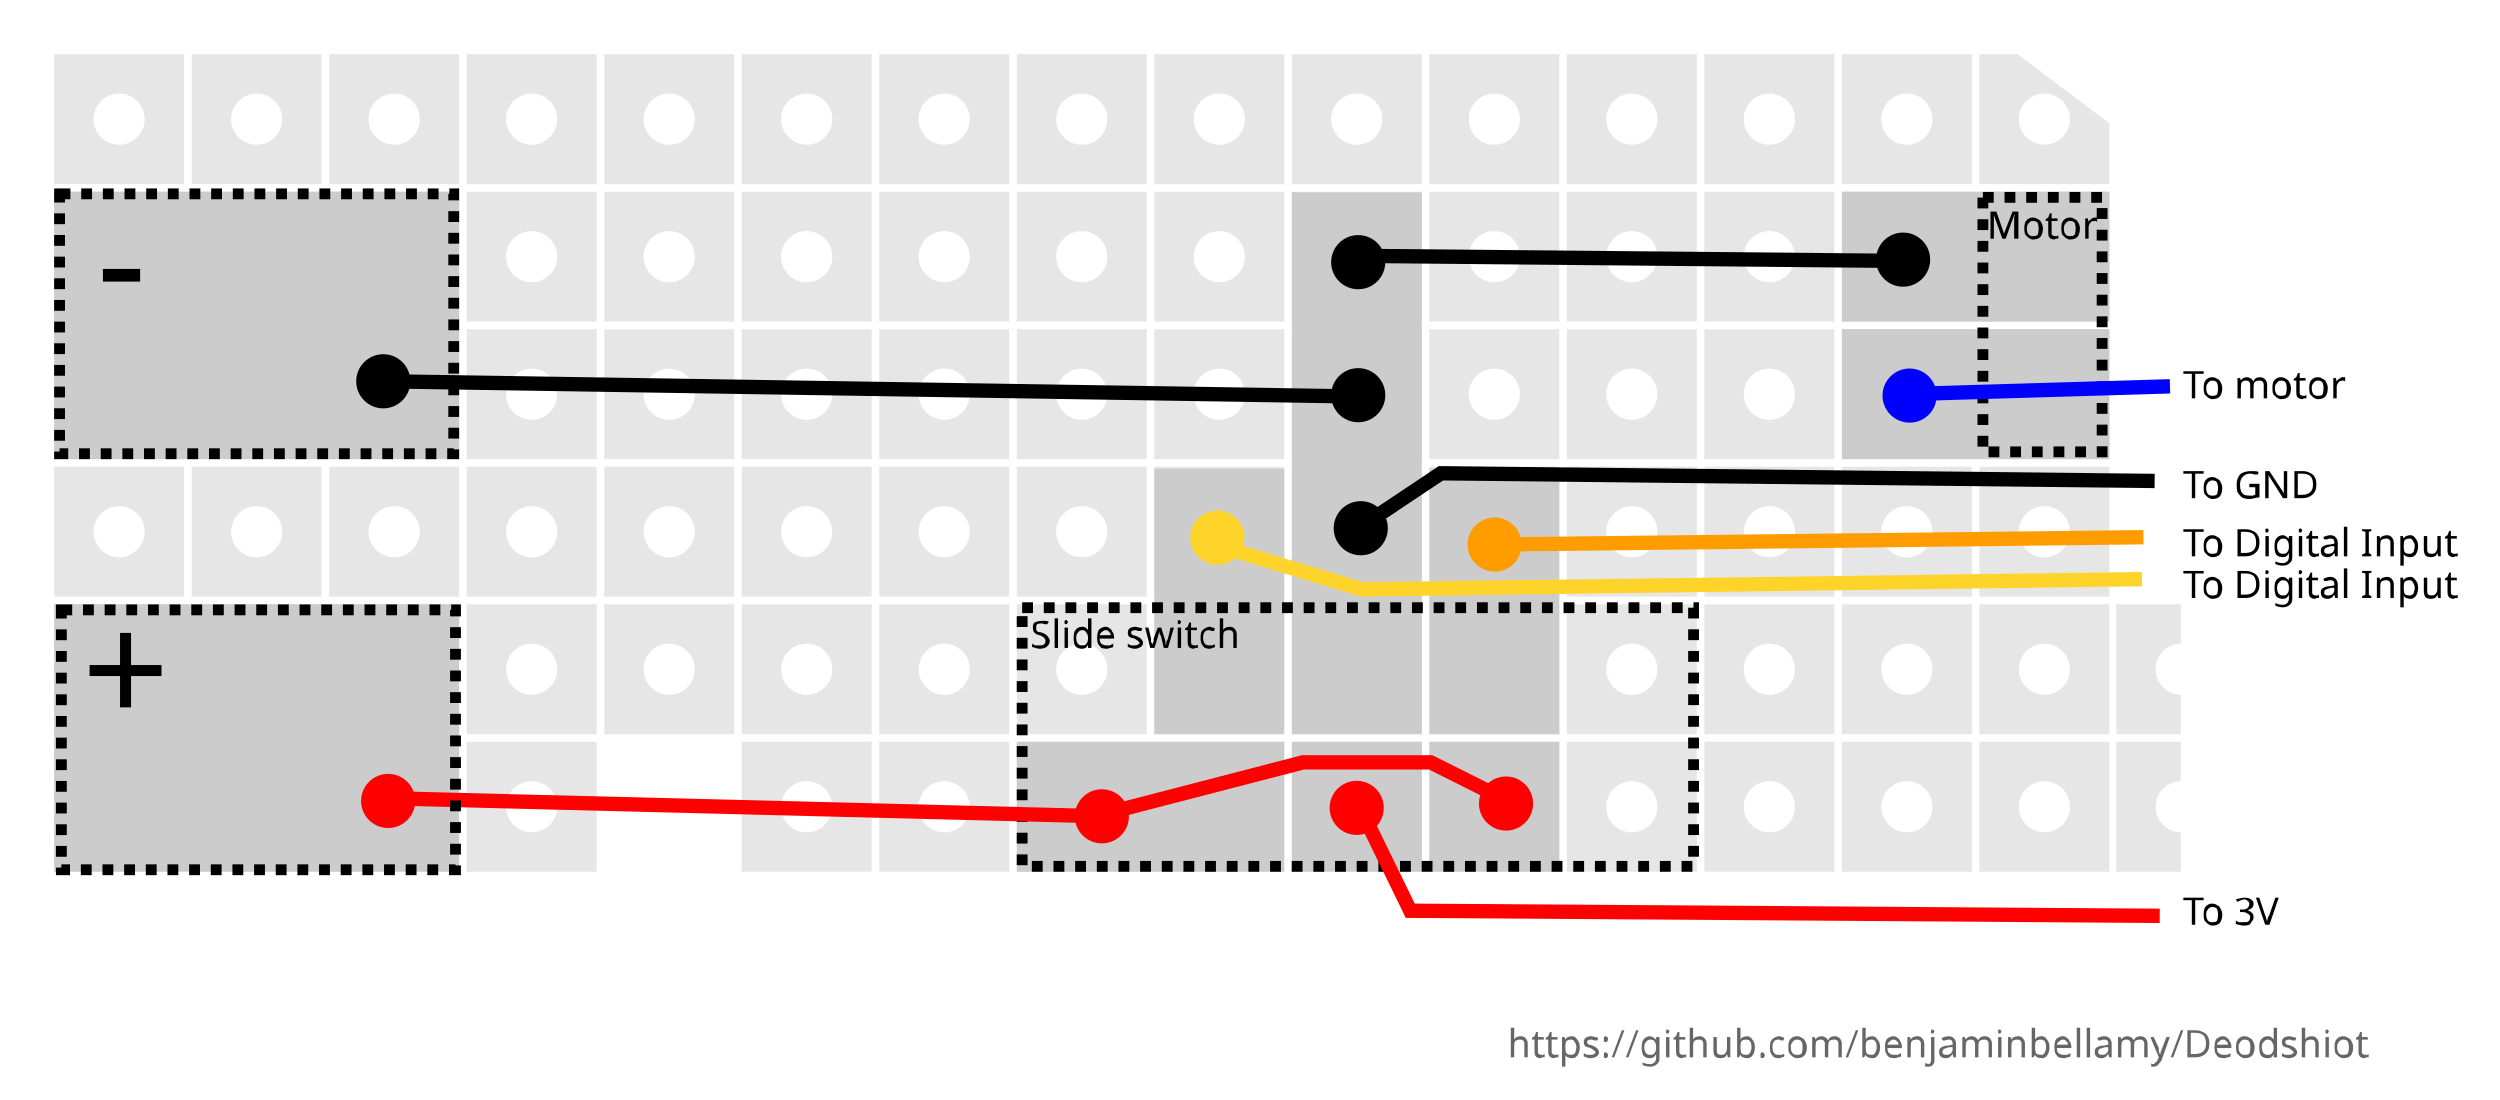
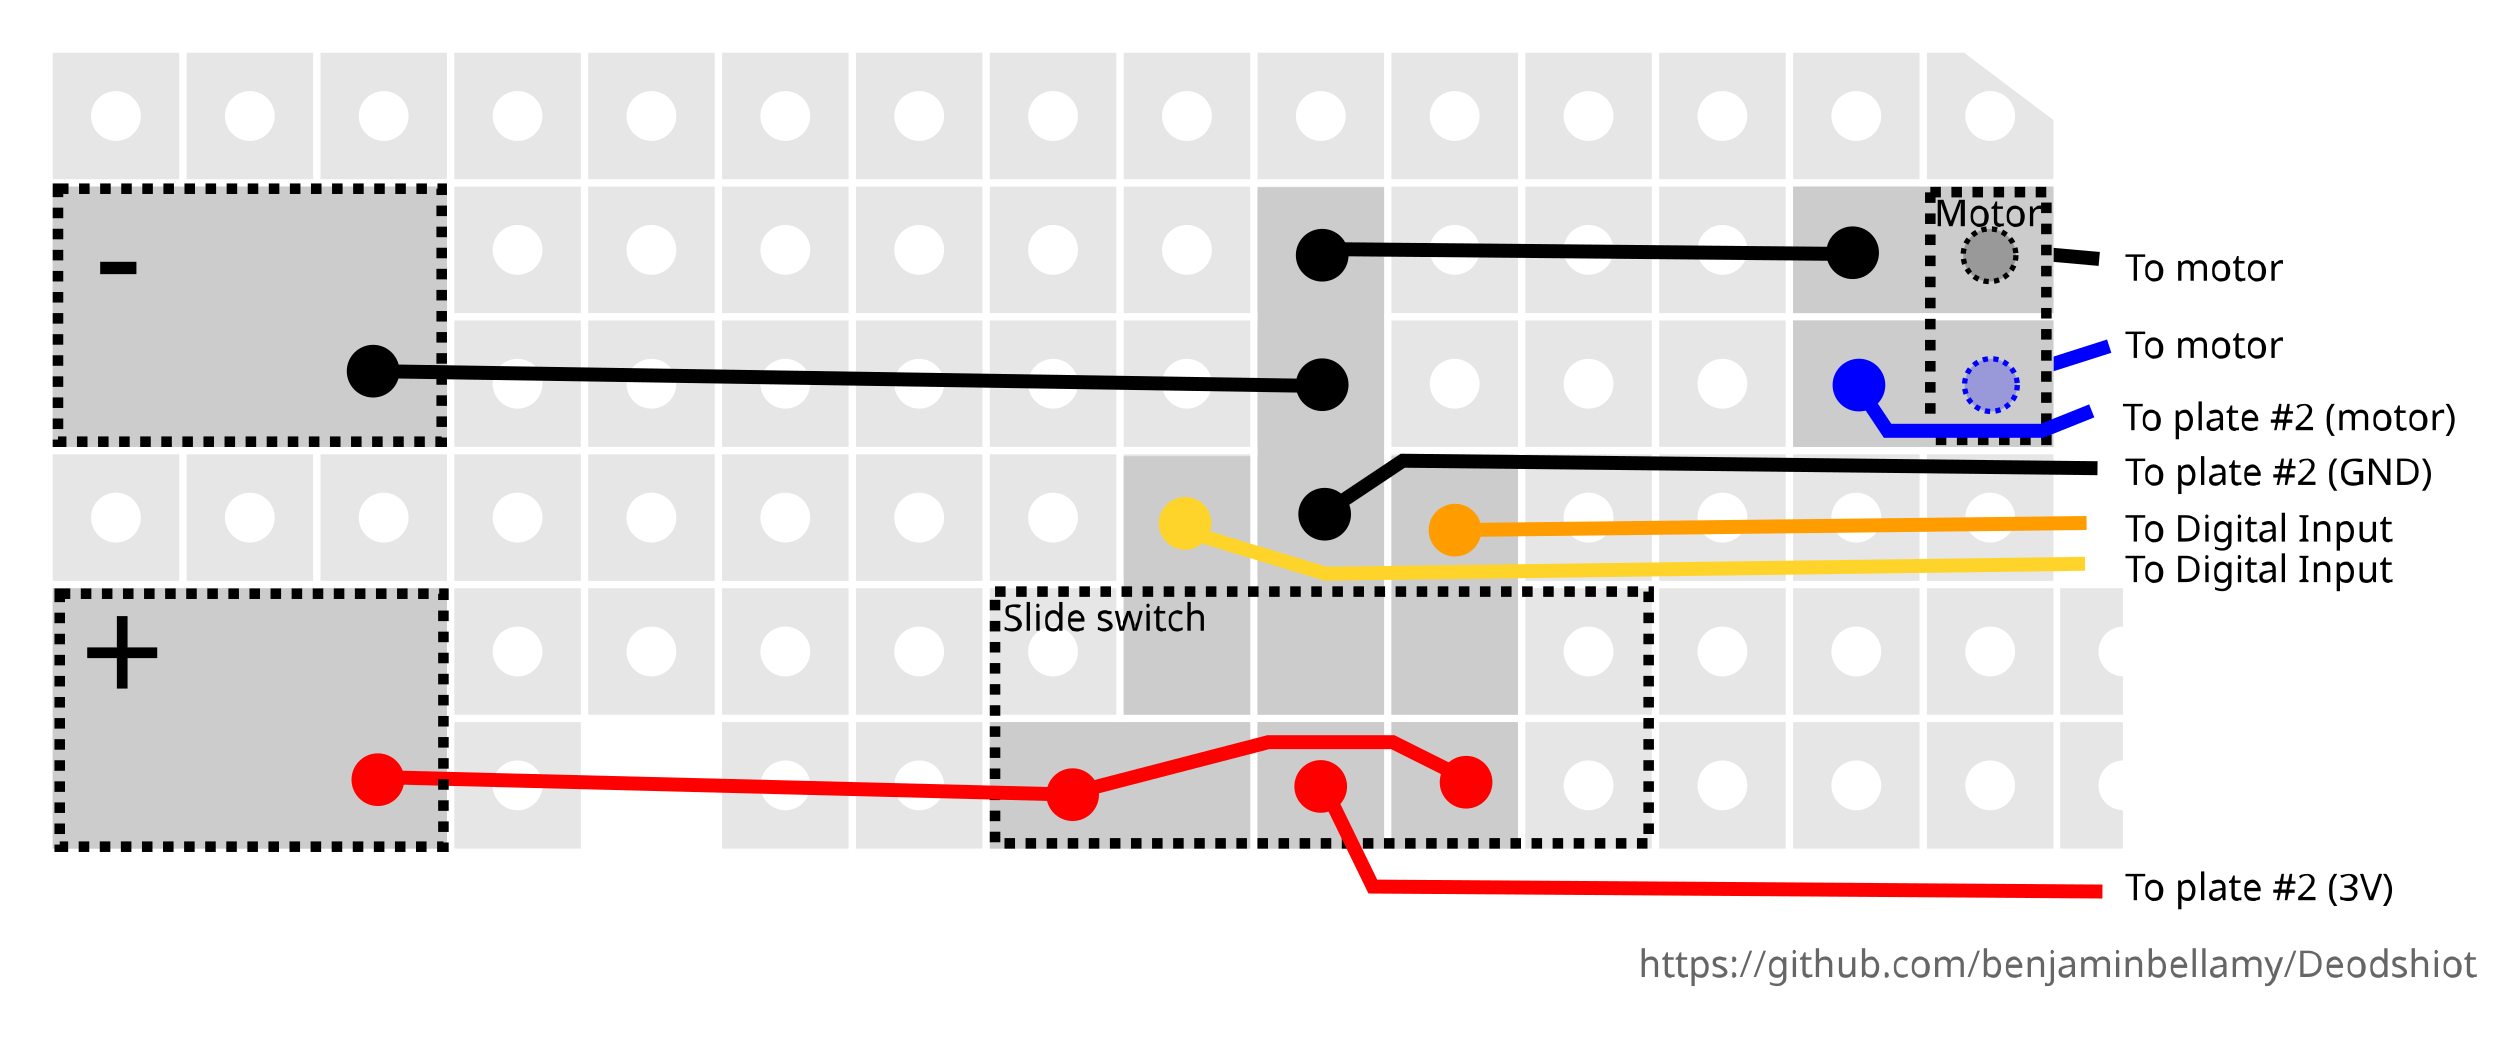
- <svg xmlns="http://www.w3.org/2000/svg" xmlns:xlink="http://www.w3.org/1999/xlink" width="46.175mm" height="20.314mm" viewBox="0 0 46.175 20.314" version="1.1" id="svg8">
+ <svg xmlns="http://www.w3.org/2000/svg" xmlns:xlink="http://www.w3.org/1999/xlink" width="47.433mm" height="19.672mm" viewBox="0 0 47.433 19.672" version="1.1" id="svg8">
  <defs id="defs2" />
  <g id="layer1" transform="translate(-17.11478,-43.21665)">
-     <rect style="fill:#ffffff;fill-opacity:1;stroke:none;stroke-width:0.205;stroke-miterlimit:4;stroke-dasharray:0.205, 0.205;stroke-dashoffset:0;stroke-opacity:1" id="rect3462" width="48.346" height="22.301" x="16.098" y="42.223" />
+     <rect y="42.796" x="16.643" height="20.513" width="48.376" id="rect1707" style="fill:#ffffff;fill-opacity:1;stroke:none;stroke-width:0.1;stroke-miterlimit:4;stroke-dasharray:0.1, 0.1;stroke-dashoffset:0;stroke-opacity:1" />
+     <path id="path1703" d="M 54.818,47.941 56.944,48.13" style="fill:none;stroke:#000000;stroke-width:0.265px;stroke-linecap:butt;stroke-linejoin:miter;stroke-opacity:1" />
+     <path id="path1705" d="M 54.912,50.493 57.133,49.784" style="fill:none;stroke:#0000ff;stroke-width:0.265px;stroke-linecap:butt;stroke-linejoin:miter;stroke-opacity:1" />
    <text xml:space="preserve" style="font-style:normal;font-weight:normal;font-size:0.706px;line-height:1.25;font-family:sans-serif;fill:#000000;fill-opacity:1;stroke:none;stroke-width:0.265" x="57.426" y="54.263" id="text2892">
      <tspan id="tspan2890" x="57.426" y="54.263" style="font-style:normal;font-variant:normal;font-weight:normal;font-stretch:normal;font-family:Ubuntu;-inkscape-font-specification:Ubuntu;stroke-width:0.265">To Digital Input</tspan>
    </text>
    <text id="text2896" y="52.42" x="57.426" style="font-style:normal;font-weight:normal;font-size:0.706px;line-height:1.25;font-family:sans-serif;fill:#000000;fill-opacity:1;stroke:none;stroke-width:0.265" xml:space="preserve">
-       <tspan style="font-style:normal;font-variant:normal;font-weight:normal;font-stretch:normal;font-family:Ubuntu;-inkscape-font-specification:Ubuntu;stroke-width:0.265" y="52.42" x="57.426" id="tspan2894">To GND</tspan>
+       <tspan style="font-style:normal;font-variant:normal;font-weight:normal;font-stretch:normal;font-family:Ubuntu;-inkscape-font-specification:Ubuntu;stroke-width:0.265" y="52.42" x="57.426" id="tspan2894">To plate #2 (GND)</tspan>
    </text>
    <text xml:space="preserve" style="font-style:normal;font-weight:normal;font-size:0.706px;line-height:1.25;font-family:sans-serif;fill:#000000;fill-opacity:1;stroke:none;stroke-width:0.265" x="57.426" y="53.494" id="text2900">
      <tspan id="tspan2898" x="57.426" y="53.494" style="font-style:normal;font-variant:normal;font-weight:normal;font-stretch:normal;font-family:Ubuntu;-inkscape-font-specification:Ubuntu;stroke-width:0.265">To Digital Input</tspan>
    </text>
-     <text id="text2904" y="50.575" x="57.426" style="font-style:normal;font-weight:normal;font-size:0.706px;line-height:1.25;font-family:sans-serif;fill:#000000;fill-opacity:1;stroke:none;stroke-width:0.265" xml:space="preserve">
-       <tspan style="font-style:normal;font-variant:normal;font-weight:normal;font-stretch:normal;font-family:Ubuntu;-inkscape-font-specification:Ubuntu;stroke-width:0.265" y="50.575" x="57.426" id="tspan2902">To motor</tspan>
-     </text>
-     <text id="text2908" y="62.748" x="44.958" style="font-style:normal;font-weight:normal;font-size:0.706px;line-height:1.25;font-family:sans-serif;fill:#666666;fill-opacity:1;stroke:none;stroke-width:0.265" xml:space="preserve">
-       <tspan style="font-style:normal;font-variant:normal;font-weight:normal;font-stretch:normal;font-family:Ubuntu;-inkscape-font-specification:Ubuntu;fill:#666666;stroke-width:0.265" y="62.748" x="44.958" id="tspan2906">https://github.com/benjaminbellamy/Deodshiot</tspan>
+     <text id="text2908" y="61.756" x="48.201" style="font-style:normal;font-weight:normal;font-size:0.706px;line-height:1.25;font-family:sans-serif;fill:#666666;fill-opacity:1;stroke:none;stroke-width:0.265" xml:space="preserve">
+       <tspan style="font-style:normal;font-variant:normal;font-weight:normal;font-stretch:normal;font-family:Ubuntu;-inkscape-font-specification:Ubuntu;fill:#666666;stroke-width:0.265" y="61.756" x="48.201" id="tspan2906">https://github.com/benjaminbellamy/Deodshiot</tspan>
    </text>
    <path d="m 18.115,44.217 v 2.4 h 2.4 v -2.4 z m 1.2,0.728 a 0.472,0.472 0 0 1 0.472,0.473 0.472,0.472 0 0 1 -0.472,0.472 0.472,0.472 0 0 1 -0.473,-0.472 0.472,0.472 0 0 1 0.473,-0.473 z" style="fill:#e6e6e6;stroke:none;stroke-width:0.093" id="use2930" />
    <use x="0" y="0" xlink:href="#use2930" transform="translate(0,2.54)" id="use3114" width="100%" height="100%" />
    <use x="0" y="0" xlink:href="#use2930" transform="translate(0,5.079999)" id="use3116" width="100%" height="100%" />
    <use x="0" y="0" xlink:href="#use2930" transform="translate(0,7.619999)" id="use3118" width="100%" height="100%" />
    <use x="0" y="0" xlink:href="#use2930" transform="translate(0,10.16)" id="use3120" width="100%" height="100%" />
    <use x="0" y="0" xlink:href="#use2930" transform="translate(0,12.7)" id="use3122" width="100%" height="100%" />
    <use x="0" y="0" xlink:href="#use2930" transform="translate(2.54)" id="use3124" width="100%" height="100%" />
    <use x="0" y="0" xlink:href="#use2930" transform="translate(2.54,2.54)" id="use3126" width="100%" height="100%" />
    <use x="0" y="0" xlink:href="#use2930" transform="translate(2.54,5.079999)" id="use3128" width="100%" height="100%" />
    <use x="0" y="0" xlink:href="#use2930" transform="translate(2.54,7.619999)" id="use3130" width="100%" height="100%" />
    <use x="0" y="0" xlink:href="#use2930" transform="translate(2.54,10.16)" id="use3132" width="100%" height="100%" />
    <use x="0" y="0" xlink:href="#use2930" transform="translate(2.54,12.7)" id="use3134" width="100%" height="100%" />
    <use x="0" y="0" xlink:href="#use2930" transform="translate(5.079999)" id="use3136" width="100%" height="100%" />
    <use x="0" y="0" xlink:href="#use2930" transform="translate(5.079999,2.54)" id="use3138" width="100%" height="100%" />
    <use x="0" y="0" xlink:href="#use2930" transform="translate(5.079999,5.079999)" id="use3140" width="100%" height="100%" />
    <use x="0" y="0" xlink:href="#use2930" transform="translate(5.079999,7.619999)" id="use3142" width="100%" height="100%" />
    <use x="0" y="0" xlink:href="#use2930" transform="translate(5.079999,10.16)" id="use3144" width="100%" height="100%" />
    <use x="0" y="0" xlink:href="#use2930" transform="translate(5.079999,12.7)" id="use3146" width="100%" height="100%" />
    <use x="0" y="0" xlink:href="#use2930" transform="translate(7.619999)" id="use3148" width="100%" height="100%" />
    <use x="0" y="0" xlink:href="#use2930" transform="translate(7.619999,2.54)" id="use3150" width="100%" height="100%" />
    <use x="0" y="0" xlink:href="#use2930" transform="translate(7.619999,5.079999)" id="use3152" width="100%" height="100%" />
    <use x="0" y="0" xlink:href="#use2930" transform="translate(7.619999,7.619999)" id="use3154" width="100%" height="100%" />
    <use x="0" y="0" xlink:href="#use2930" transform="translate(7.619999,10.16)" id="use3156" width="100%" height="100%" />
    <use x="0" y="0" xlink:href="#use2930" transform="translate(7.619999,12.7)" id="use3158" width="100%" height="100%" />
    <use x="0" y="0" xlink:href="#use2930" transform="translate(10.16,2.54)" id="use3162" width="100%" height="100%" />
    <use x="0" y="0" xlink:href="#use2930" transform="translate(10.16,5.079999)" id="use3164" width="100%" height="100%" />
    <use x="0" y="0" xlink:href="#use2930" transform="translate(10.16,7.619999)" id="use3166" width="100%" height="100%" />
    <use x="0" y="0" xlink:href="#use2930" transform="translate(10.16,10.16)" id="use3168" width="100%" height="100%" />
    <use x="0" y="0" xlink:href="#use2930" transform="translate(10.16)" id="use3170" width="100%" height="100%" />
    <use x="0" y="0" xlink:href="#use2930" transform="translate(12.7)" id="use3172" width="100%" height="100%" />
    <use x="0" y="0" xlink:href="#use2930" transform="translate(12.7,2.54)" id="use3174" width="100%" height="100%" />
    <use x="0" y="0" xlink:href="#use2930" transform="translate(12.7,5.079999)" id="use3176" width="100%" height="100%" />
    <use x="0" y="0" xlink:href="#use2930" transform="translate(12.7,7.619999)" id="use3178" width="100%" height="100%" />
    <use x="0" y="0" xlink:href="#use2930" transform="translate(12.7,10.16)" id="use3180" width="100%" height="100%" />
    <use x="0" y="0" xlink:href="#use2930" transform="translate(12.7,12.7)" id="use3182" width="100%" height="100%" />
    <use x="0" y="0" xlink:href="#use2930" transform="translate(15.24)" id="use3184" width="100%" height="100%" />
    <use x="0" y="0" xlink:href="#use2930" transform="translate(15.24,2.54)" id="use3186" width="100%" height="100%" />
    <use x="0" y="0" xlink:href="#use2930" transform="translate(15.24,5.079999)" id="use3188" width="100%" height="100%" />
    <use x="0" y="0" xlink:href="#use2930" transform="translate(15.24,7.619999)" id="use3190" width="100%" height="100%" />
    <use x="0" y="0" xlink:href="#use2930" transform="translate(15.24,10.16)" id="use3192" width="100%" height="100%" />
    <use x="0" y="0" xlink:href="#use2930" transform="translate(15.24,12.7)" id="use3194" width="100%" height="100%" />
    <use x="0" y="0" xlink:href="#use2930" transform="translate(17.78)" id="use3196" width="100%" height="100%" />
    <use x="0" y="0" xlink:href="#use2930" transform="translate(17.78,2.54)" id="use3198" width="100%" height="100%" />
    <use x="0" y="0" xlink:href="#use2930" transform="translate(17.78,5.079999)" id="use3200" width="100%" height="100%" />
    <use x="0" y="0" xlink:href="#use2930" transform="translate(17.78,7.619999)" id="use3202" width="100%" height="100%" />
    <use x="0" y="0" xlink:href="#use2930" transform="translate(17.78,10.16)" id="use3204" width="100%" height="100%" />
    <use x="0" y="0" xlink:href="#use2930" transform="translate(17.78,12.7)" id="use3206" width="100%" height="100%" />
    <use x="0" y="0" xlink:href="#use2930" transform="translate(20.32)" id="use3208" width="100%" height="100%" />
    <use x="0" y="0" xlink:href="#use2930" transform="translate(20.32,2.54)" id="use3210" width="100%" height="100%" />
    <use x="0" y="0" xlink:href="#use2930" transform="translate(20.32,5.079999)" id="use3212" width="100%" height="100%" />
    <use x="0" y="0" xlink:href="#use2930" transform="translate(20.32,7.619999)" id="use3214" width="100%" height="100%" />
    <use x="0" y="0" xlink:href="#use2930" transform="translate(20.32,10.16)" id="use3216" width="100%" height="100%" />
    <use x="0" y="0" xlink:href="#use2930" transform="translate(20.32,12.7)" id="use3218" width="100%" height="100%" />
    <use x="0" y="0" xlink:href="#use2930" transform="translate(22.86)" id="use3220" width="100%" height="100%" />
    <use x="0" y="0" xlink:href="#use2930" transform="translate(22.86,2.54)" id="use3222" width="100%" height="100%" />
    <use x="0" y="0" xlink:href="#use2930" transform="translate(22.86,5.079999)" id="use3224" width="100%" height="100%" />
    <use x="0" y="0" xlink:href="#use2930" transform="translate(22.86,7.619999)" id="use3226" width="100%" height="100%" />
    <use x="0" y="0" xlink:href="#use2930" transform="translate(22.86,10.16)" id="use3228" width="100%" height="100%" />
    <use x="0" y="0" xlink:href="#use2930" transform="translate(22.86,12.7)" id="use3230" width="100%" height="100%" />
    <use x="0" y="0" xlink:href="#use2930" transform="translate(25.4)" id="use3232" width="100%" height="100%" />
    <use x="0" y="0" xlink:href="#use2930" transform="translate(25.4,2.54)" id="use3234" width="100%" height="100%" />
    <use x="0" y="0" xlink:href="#use2930" transform="translate(25.4,5.079999)" id="use3236" width="100%" height="100%" />
    <use x="0" y="0" xlink:href="#use2930" transform="translate(25.4,7.619999)" id="use3238" width="100%" height="100%" />
    <use x="0" y="0" xlink:href="#use2930" transform="translate(25.4,10.16)" id="use3240" width="100%" height="100%" />
    <use x="0" y="0" xlink:href="#use2930" transform="translate(25.4,12.7)" id="use3242" width="100%" height="100%" />
    <use x="0" y="0" xlink:href="#use2930" transform="translate(27.94)" id="use3244" width="100%" height="100%" />
    <use x="0" y="0" xlink:href="#use2930" transform="translate(27.94,2.54)" id="use3246" width="100%" height="100%" />
    <use x="0" y="0" xlink:href="#use2930" transform="translate(27.94,5.079999)" id="use3248" width="100%" height="100%" />
    <use x="0" y="0" xlink:href="#use2930" transform="translate(27.94,7.619999)" id="use3250" width="100%" height="100%" />
    <use x="0" y="0" xlink:href="#use2930" transform="translate(27.94,10.16)" id="use3252" width="100%" height="100%" />
    <use x="0" y="0" xlink:href="#use2930" transform="translate(27.94,12.7)" id="use3254" width="100%" height="100%" />
    <use x="0" y="0" xlink:href="#use2930" transform="translate(30.48)" id="use3256" width="100%" height="100%" />
    <use x="0" y="0" xlink:href="#use2930" transform="translate(30.48,2.54)" id="use3258" width="100%" height="100%" />
    <use x="0" y="0" xlink:href="#use2930" transform="translate(30.48,5.079999)" id="use3260" width="100%" height="100%" />
    <use x="0" y="0" xlink:href="#use2930" transform="translate(30.48,7.619999)" id="use3262" width="100%" height="100%" />
    <use x="0" y="0" xlink:href="#use2930" transform="translate(30.48,10.16)" id="use3264" width="100%" height="100%" />
    <use x="0" y="0" xlink:href="#use2930" transform="translate(30.48,12.7)" id="use3266" width="100%" height="100%" />
    <use x="0" y="0" xlink:href="#use2930" transform="translate(33.02)" id="use3268" width="100%" height="100%" />
    <use x="0" y="0" xlink:href="#use2930" transform="translate(33.02,2.54)" id="use3270" width="100%" height="100%" />
    <use x="0" y="0" xlink:href="#use2930" transform="translate(33.02,5.079999)" id="use3272" width="100%" height="100%" />
    <use x="0" y="0" xlink:href="#use2930" transform="translate(33.02,7.619999)" id="use3274" width="100%" height="100%" />
    <use x="0" y="0" xlink:href="#use2930" transform="translate(33.02,10.16)" id="use3276" width="100%" height="100%" />
    <use x="0" y="0" xlink:href="#use2930" transform="translate(33.02,12.7)" id="use3278" width="100%" height="100%" />
    <path id="use3280" style="fill:#e6e6e6;stroke:none;stroke-width:0.352" d="m 155.984,72.348 v 9.07 h 9.07 v -4.242 l -6.408,-4.828 z m 4.535,2.748 a 1.785,1.786 0 0 1 1.783,1.787 1.785,1.786 0 0 1 -1.783,1.785 1.785,1.786 0 0 1 -1.787,-1.785 1.785,1.786 0 0 1 1.787,-1.787 z" transform="matrix(0.2645833,0,0,0.2645833,12.40424,25.07489)" />
    <use x="0" y="0" xlink:href="#use2930" transform="translate(35.56,2.54)" id="use3282" width="100%" height="100%" />
    <use x="0" y="0" xlink:href="#use2930" transform="translate(35.56,5.079999)" id="use3284" width="100%" height="100%" />
    <use x="0" y="0" xlink:href="#use2930" transform="translate(35.56,7.619999)" id="use3286" width="100%" height="100%" />
    <use x="0" y="0" xlink:href="#use2930" transform="translate(35.56,10.16)" id="use3288" width="100%" height="100%" />
    <use x="0" y="0" xlink:href="#use2930" transform="translate(35.56,12.7)" id="use3290" width="100%" height="100%" />
    <rect style="fill:#cccccc;stroke:none;stroke-width:1.885" id="rect1514" width="4.94" height="2.4" x="51.135" y="46.757" />
    <rect y="54.377" x="18.115" height="4.94" width="7.48" id="rect3302" style="fill:#cccccc;stroke:none;stroke-width:3.328" />
    <rect style="fill:#cccccc;stroke:none;stroke-width:3.328" id="rect3304" width="7.48" height="4.94" x="18.115" y="46.757" />
    <rect y="46.797" x="18.215" height="4.8" width="7.28" id="rect3306" style="fill:none;stroke:#000000;stroke-width:0.2;stroke-miterlimit:4;stroke-dasharray:0.2, 0.2;stroke-dashoffset:0;stroke-opacity:1" />
    <rect y="49.297" x="51.135" height="2.4" width="4.94" id="rect3310" style="fill:#cccccc;stroke:none;stroke-width:1.885" />
    <rect y="56.917" x="35.895" height="2.4" width="4.94" id="rect3312" style="fill:#cccccc;stroke:none;stroke-width:1.885" />
    <rect style="fill:#cccccc;stroke:none;stroke-width:1.314" id="rect3314" width="2.4" height="2.4" x="40.975" y="56.917" />
    <rect y="56.917" x="43.515" height="2.4" width="2.4" id="rect3316" style="fill:#cccccc;stroke:none;stroke-width:1.314" />
    <rect style="fill:#cccccc;stroke:none;stroke-width:1.878" id="rect3318" width="2.4" height="4.904" x="43.515" y="51.873" />
    <rect y="46.77" x="40.975" height="10.007" width="2.4" id="rect3320" style="fill:#cccccc;stroke:none;stroke-width:2.683" />
    <rect style="fill:#cccccc;stroke:none;stroke-width:1.878" id="rect3322" width="2.4" height="4.904" x="38.435" y="51.873" />
    <rect style="fill:none;stroke:#000000;stroke-width:0.2;stroke-miterlimit:4;stroke-dasharray:0.2, 0.2;stroke-dashoffset:0;stroke-opacity:1" id="rect3308" width="12.401" height="4.777" x="35.994" y="54.441" />
    <circle style="fill:#ff0000;fill-opacity:1;stroke:none;stroke-width:0.2;stroke-miterlimit:4;stroke-dasharray:none;stroke-dashoffset:0;stroke-opacity:1" id="circle2868" cx="42.173" cy="58.138" r="0.5" />
    <text id="text2880" y="60.298" x="57.426" style="font-style:normal;font-weight:normal;font-size:0.706px;line-height:1.25;font-family:sans-serif;fill:#000000;fill-opacity:1;stroke:none;stroke-width:0.265" xml:space="preserve">
-       <tspan style="font-style:normal;font-variant:normal;font-weight:normal;font-stretch:normal;font-family:Ubuntu;-inkscape-font-specification:Ubuntu;stroke-width:0.265" y="60.298" x="57.426" id="tspan2878">To 3V</tspan>
+       <tspan style="font-style:normal;font-variant:normal;font-weight:normal;font-stretch:normal;font-family:Ubuntu;-inkscape-font-specification:Ubuntu;stroke-width:0.265" y="60.298" x="57.426" id="tspan2878">To plate #2 (3V)</tspan>
    </text>
    <circle r="0.5" cy="58.01" cx="24.284" id="circle2870" style="fill:#ff0000;fill-opacity:1;stroke:none;stroke-width:0.2;stroke-miterlimit:4;stroke-dasharray:none;stroke-dashoffset:0;stroke-opacity:1" />
    <circle style="fill:#ff0000;fill-opacity:1;stroke:none;stroke-width:0.2;stroke-miterlimit:4;stroke-dasharray:none;stroke-dashoffset:0;stroke-opacity:1" id="circle3328" cx="37.466" cy="58.294" r="0.5" />
    <circle r="0.5" cy="58.058" cx="44.931" id="circle3330" style="fill:#ff0000;fill-opacity:1;stroke:none;stroke-width:0.2;stroke-miterlimit:4;stroke-dasharray:none;stroke-dashoffset:0;stroke-opacity:1" />
    <circle style="fill:#000000;fill-opacity:1;stroke:none;stroke-width:0.2;stroke-miterlimit:4;stroke-dasharray:none;stroke-dashoffset:0;stroke-opacity:1" id="circle2876" cx="24.194" cy="50.259" r="0.5" />
    <circle r="0.5" cy="50.516" cx="42.201" id="circle2874" style="fill:#000000;fill-opacity:1;stroke:none;stroke-width:0.2;stroke-miterlimit:4;stroke-dasharray:none;stroke-dashoffset:0;stroke-opacity:1" />
    <circle style="fill:#000000;fill-opacity:1;stroke:none;stroke-width:0.2;stroke-miterlimit:4;stroke-dasharray:none;stroke-dashoffset:0;stroke-opacity:1" id="circle3334" cx="42.201" cy="48.059" r="0.5" />
    <circle r="0.5" cy="48.012" cx="52.265" id="circle3336" style="fill:#000000;fill-opacity:1;stroke:none;stroke-width:0.2;stroke-miterlimit:4;stroke-dasharray:none;stroke-dashoffset:0;stroke-opacity:1" />
    <circle style="fill:#000000;fill-opacity:1;stroke:none;stroke-width:0.2;stroke-miterlimit:4;stroke-dasharray:none;stroke-dashoffset:0;stroke-opacity:1" id="circle3338" cx="42.248" cy="52.973" r="0.5" />
    <path style="fill:none;stroke:#000000;stroke-width:0.265px;stroke-linecap:butt;stroke-linejoin:miter;stroke-opacity:1" d="M 24.169,50.258 42.264,50.541" id="path3340" />
    <path style="fill:none;stroke:#000000;stroke-width:0.265px;stroke-linecap:butt;stroke-linejoin:miter;stroke-opacity:1" d="m 42.17,47.942 10.064,0.094" id="path3342" />
    <path style="fill:none;stroke:#000000;stroke-width:0.265px;stroke-linecap:butt;stroke-linejoin:miter;stroke-opacity:1" d="m 42.312,52.903 1.417,-0.945 13.182,0.142" id="path3346" />
    <circle r="0.5" cy="50.523" cx="52.385" id="circle2866" style="fill:#0000ff;fill-opacity:1;stroke:none;stroke-width:0.2;stroke-miterlimit:4;stroke-dasharray:none;stroke-dashoffset:0;stroke-opacity:1" />
    <path style="fill:none;stroke:#ff0000;stroke-width:0.265px;stroke-linecap:butt;stroke-linejoin:miter;stroke-opacity:1" d="m 24.216,57.959 13.135,0.331 3.827,-0.992 h 2.362 l 1.417,0.709" id="path3350" />
    <circle style="fill:#ff9c00;fill-opacity:1;stroke:none;stroke-width:0.2;stroke-miterlimit:4;stroke-dasharray:none;stroke-dashoffset:0;stroke-opacity:1" id="circle2872" cx="44.721" cy="53.275" r="0.5" />
    <circle style="fill:#ffd42a;fill-opacity:1;stroke:none;stroke-width:0.2;stroke-miterlimit:4;stroke-dasharray:none;stroke-dashoffset:0;stroke-opacity:1" id="path2864" cx="39.599" cy="53.147" r="0.5" />
    <path style="fill:none;stroke:#ffd42a;stroke-width:0.265px;stroke-linecap:butt;stroke-linejoin:miter;stroke-opacity:1" d="m 39.619,53.299 2.646,0.803 14.41,-0.189" id="path3354" />
    <path style="fill:none;stroke:#ff0000;stroke-width:0.265px;stroke-linecap:butt;stroke-linejoin:miter;stroke-opacity:1" d="m 42.264,58.195 0.898,1.843 13.843,0.094" id="path3356" />
    <text xml:space="preserve" style="font-style:normal;font-weight:normal;font-size:0.706px;line-height:1.25;font-family:sans-serif;fill:#000000;fill-opacity:1;stroke:none;stroke-width:0.265" x="36.146" y="55.184" id="text2836">
      <tspan id="tspan2834" x="36.146" y="55.184" style="font-style:normal;font-variant:normal;font-weight:normal;font-stretch:normal;font-family:Ubuntu;-inkscape-font-specification:Ubuntu;stroke-width:0.265">Slide switch</tspan>
    </text>
    <text id="text2832" y="49.058" x="18.906" style="font-style:normal;font-weight:normal;font-size:2.822px;line-height:1.25;font-family:sans-serif;fill:#000000;fill-opacity:1;stroke:none;stroke-width:0.265" xml:space="preserve">
      <tspan style="font-style:normal;font-variant:normal;font-weight:normal;font-stretch:normal;font-family:Ubuntu;-inkscape-font-specification:Ubuntu;stroke-width:0.265" y="49.058" x="18.906" id="tspan2830">-</tspan>
    </text>
    <text xml:space="preserve" style="font-style:normal;font-weight:normal;font-size:2.822px;line-height:1.25;font-family:sans-serif;fill:#000000;fill-opacity:1;stroke:none;stroke-width:0.265" x="18.627" y="56.596" id="text3360">
      <tspan id="tspan3358" x="18.627" y="56.596" style="font-style:normal;font-variant:normal;font-weight:normal;font-stretch:normal;font-family:Ubuntu;-inkscape-font-specification:Ubuntu;stroke-width:0.265">+</tspan>
    </text>
    <rect style="fill:none;stroke:#000000;stroke-width:0.2;stroke-miterlimit:4;stroke-dasharray:0.2, 0.2;stroke-dashoffset:0;stroke-opacity:1" id="rect3362" width="7.28" height="4.8" x="18.248" y="54.481" />
    <rect y="46.862" x="53.739" height="4.7" width="2.202" id="rect3364" style="fill:none;stroke:#000000;stroke-width:0.2;stroke-miterlimit:4;stroke-dasharray:0.2, 0.2;stroke-dashoffset:0;stroke-opacity:1" />
-     <text xml:space="preserve" style="font-style:normal;font-weight:normal;font-size:0.706px;line-height:1.25;font-family:sans-serif;fill:#000000;fill-opacity:1;stroke:none;stroke-width:0.265" x="53.817" y="47.626" id="text2828">
-       <tspan id="tspan2826" x="53.817" y="47.626" style="font-style:normal;font-variant:normal;font-weight:normal;font-stretch:normal;font-family:Ubuntu;-inkscape-font-specification:Ubuntu;stroke-width:0.265">Motor</tspan>
+     <text xml:space="preserve" style="font-style:normal;font-weight:normal;font-size:0.706px;line-height:1.25;font-family:sans-serif;fill:#000000;fill-opacity:1;stroke:none;stroke-width:0.265" x="53.817" y="47.508" id="text2828">
+       <tspan id="tspan2826" x="53.817" y="47.508" style="font-style:normal;font-variant:normal;font-weight:normal;font-stretch:normal;font-family:Ubuntu;-inkscape-font-specification:Ubuntu;stroke-width:0.265">Motor</tspan>
    </text>
    <path style="fill:none;stroke:#ff9c00;stroke-width:0.265px;stroke-linecap:butt;stroke-linejoin:miter;stroke-opacity:1" d="M 44.71,53.273 56.704,53.139" id="path3464" />
-     <path style="fill:none;stroke:#0000ff;stroke-width:0.265px;stroke-linecap:butt;stroke-linejoin:miter;stroke-opacity:1" d="M 52.375,50.494 57.194,50.352" id="path3348" />
    <path d="m 56.203,56.917 v 2.4 h 1.19 v -0.728 a 0.472,0.472 0 0 1 -0.463,-0.472 0.472,0.472 0 0 1 0.463,-0.472 v -0.728 z" style="fill:#e6e6e6;stroke:none;stroke-width:0.093" id="use982" />
    <path id="path990" style="fill:#e6e6e6;stroke:none;stroke-width:0.093" d="m 56.203,54.377 v 2.4 h 1.19 v -0.728 a 0.472,0.472 0 0 1 -0.463,-0.472 0.472,0.472 0 0 1 0.463,-0.472 v -0.728 z" />
+     <circle style="fill:#0000ff;fill-opacity:0.251;stroke:#0000ff;stroke-width:0.1;stroke-miterlimit:4;stroke-dasharray:0.1, 0.1;stroke-dashoffset:0;stroke-opacity:1" id="circle1681" cx="54.889" cy="50.523" r="0.5" />
+     <circle style="fill:#000000;fill-opacity:0.251;stroke:#000000;stroke-width:0.1;stroke-miterlimit:4;stroke-dasharray:0.1, 0.1;stroke-dashoffset:0;stroke-opacity:1" id="circle1683" cx="54.863" cy="48.059" r="0.5" />
+     <text xml:space="preserve" style="font-style:normal;font-weight:normal;font-size:0.706px;line-height:1.25;font-family:sans-serif;fill:#000000;fill-opacity:1;stroke:none;stroke-width:0.265" x="57.377" y="51.378" id="text1691">
+       <tspan id="tspan1689" x="57.377" y="51.378" style="font-style:normal;font-variant:normal;font-weight:normal;font-stretch:normal;font-family:Ubuntu;-inkscape-font-specification:Ubuntu;stroke-width:0.265">To plate #2 (motor)</tspan>
+     </text>
+     <text id="text1695" y="50.008" x="57.426" style="font-style:normal;font-weight:normal;font-size:0.706px;line-height:1.25;font-family:sans-serif;fill:#000000;fill-opacity:1;stroke:none;stroke-width:0.265" xml:space="preserve">
+       <tspan style="font-style:normal;font-variant:normal;font-weight:normal;font-stretch:normal;font-family:Ubuntu;-inkscape-font-specification:Ubuntu;stroke-width:0.265" y="50.008" x="57.426" id="tspan1693">To motor</tspan>
+     </text>
+     <text xml:space="preserve" style="font-style:normal;font-weight:normal;font-size:0.706px;line-height:1.25;font-family:sans-serif;fill:#000000;fill-opacity:1;stroke:none;stroke-width:0.265" x="57.426" y="48.543" id="text1699">
+       <tspan id="tspan1697" x="57.426" y="48.543" style="font-style:normal;font-variant:normal;font-weight:normal;font-stretch:normal;font-family:Ubuntu;-inkscape-font-specification:Ubuntu;stroke-width:0.265">To motor</tspan>
+     </text>
+     <path id="path1701" d="M 56.802,51.012 55.857,51.39 H 52.928 L 52.361,50.54" style="fill:none;stroke:#0000ff;stroke-width:0.265px;stroke-linecap:butt;stroke-linejoin:miter;stroke-opacity:1" />
  </g>
</svg>
